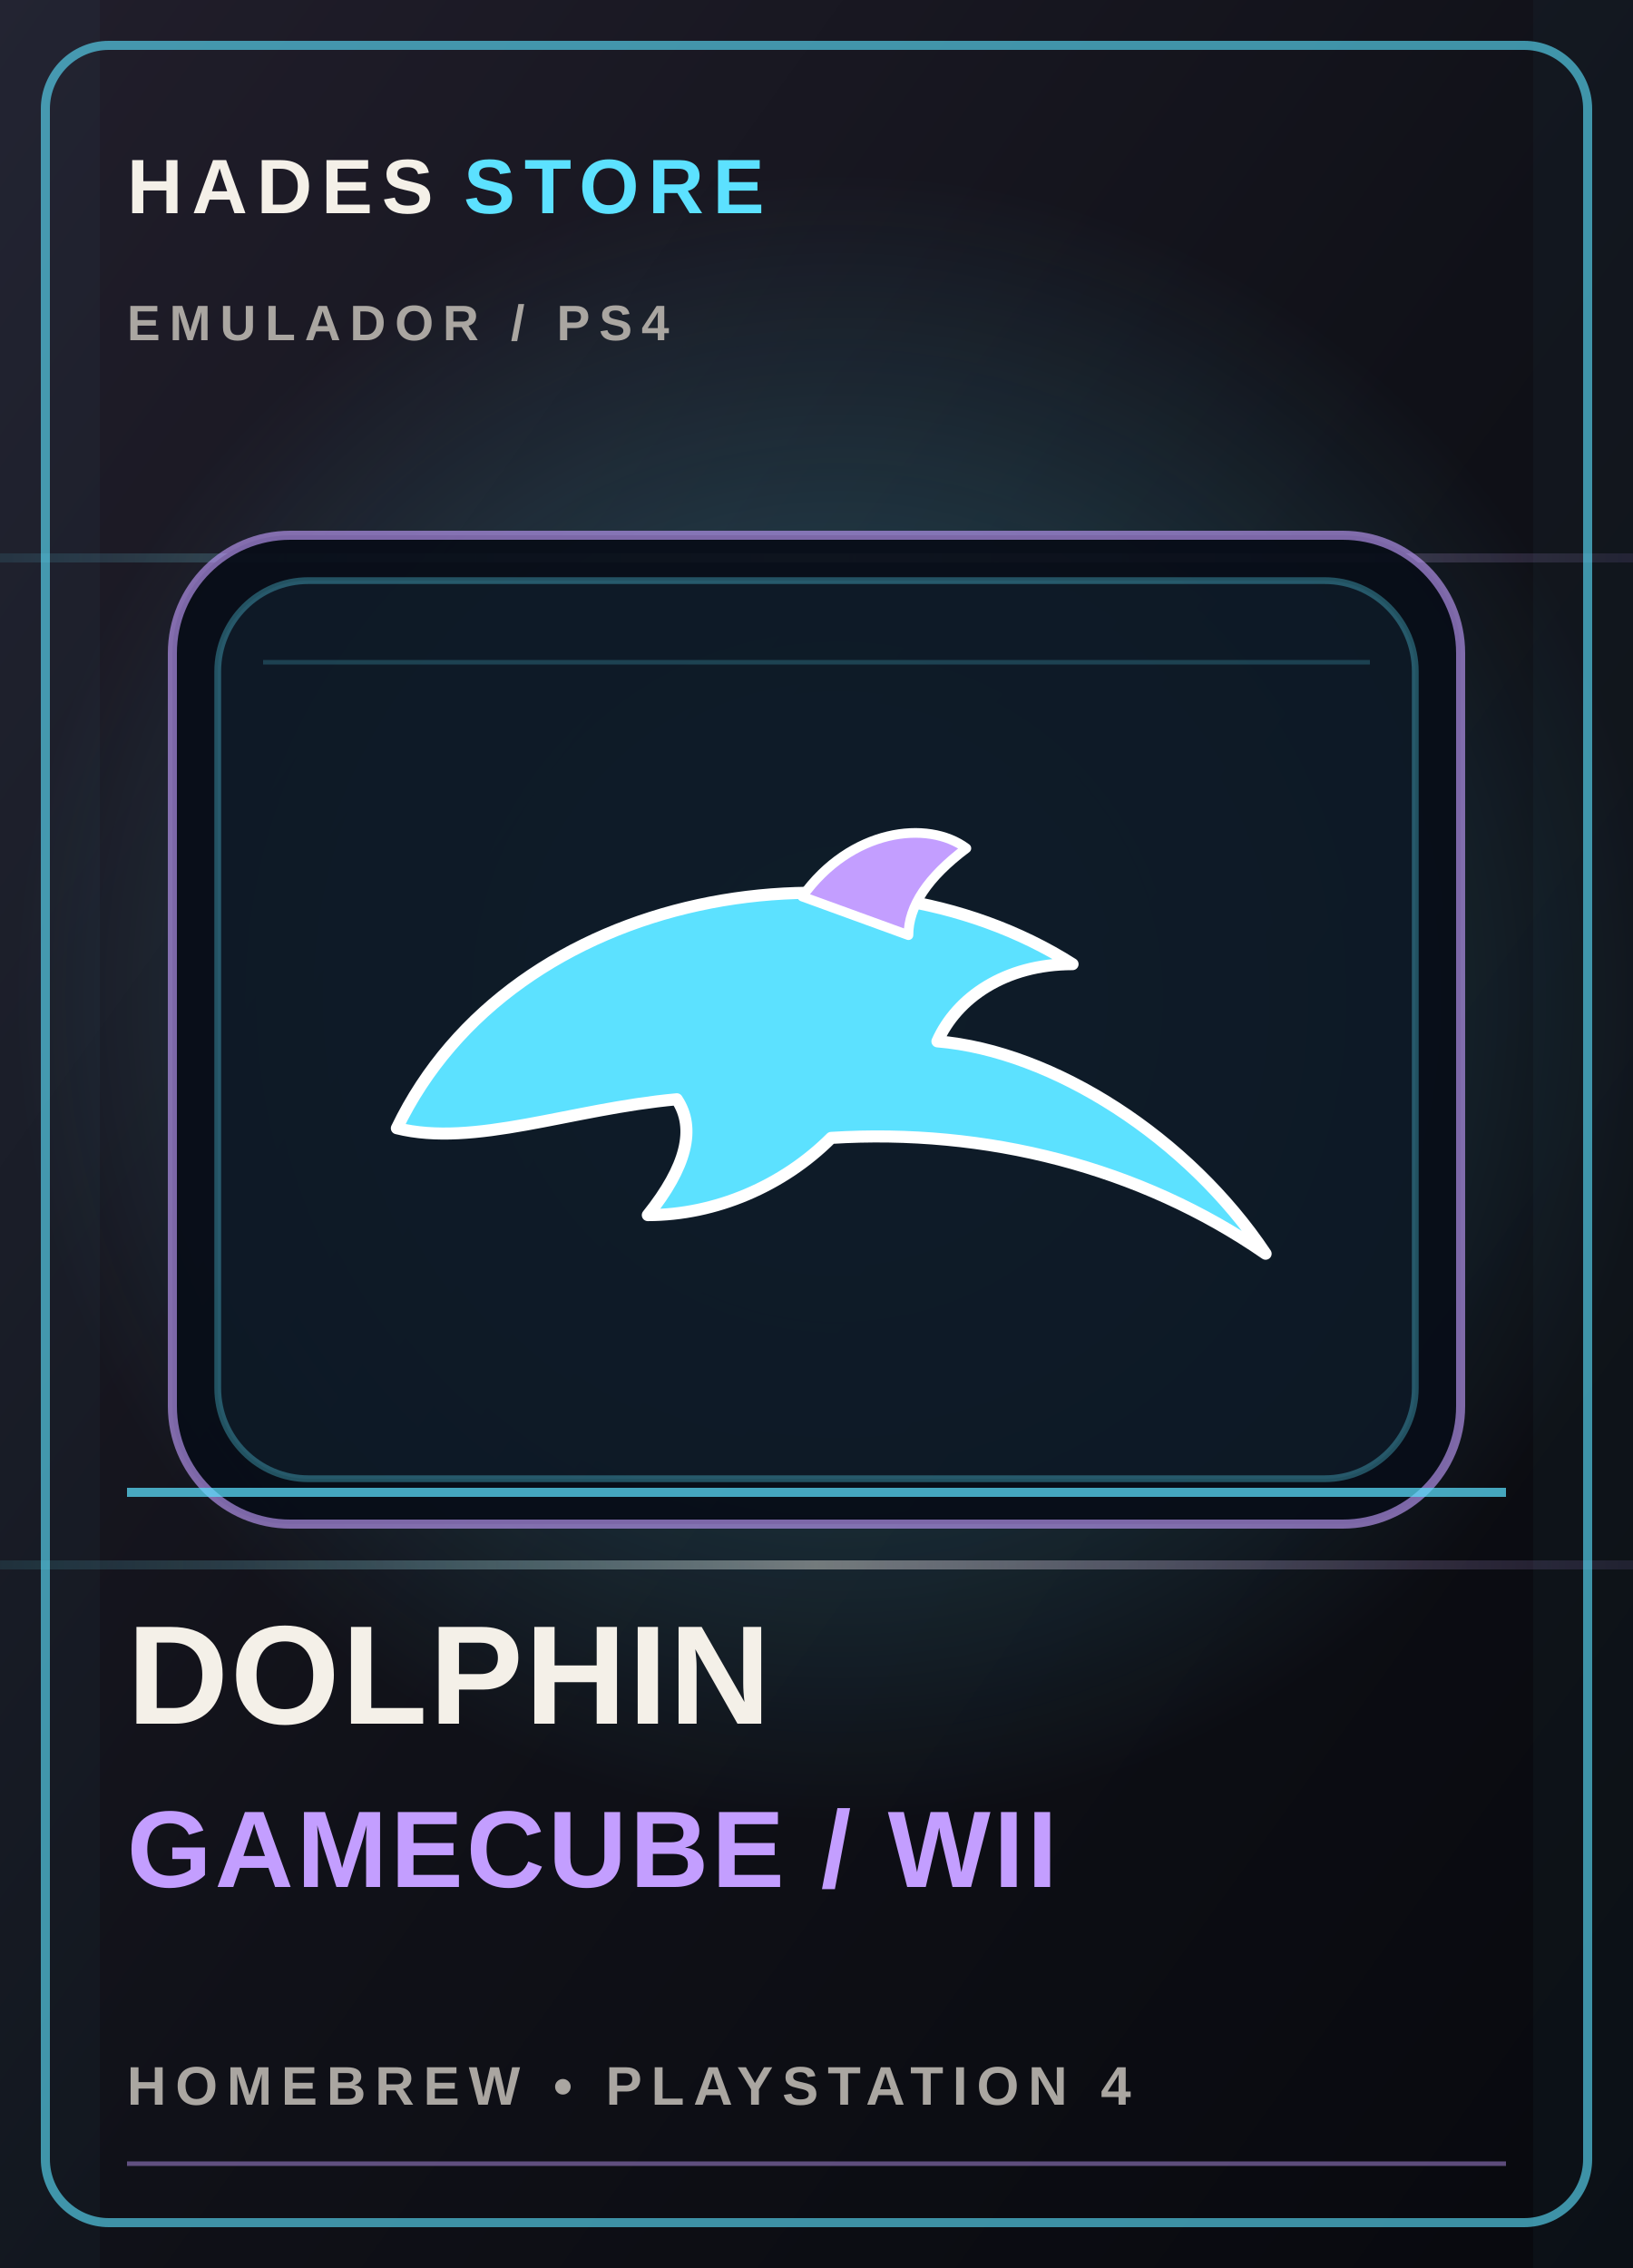
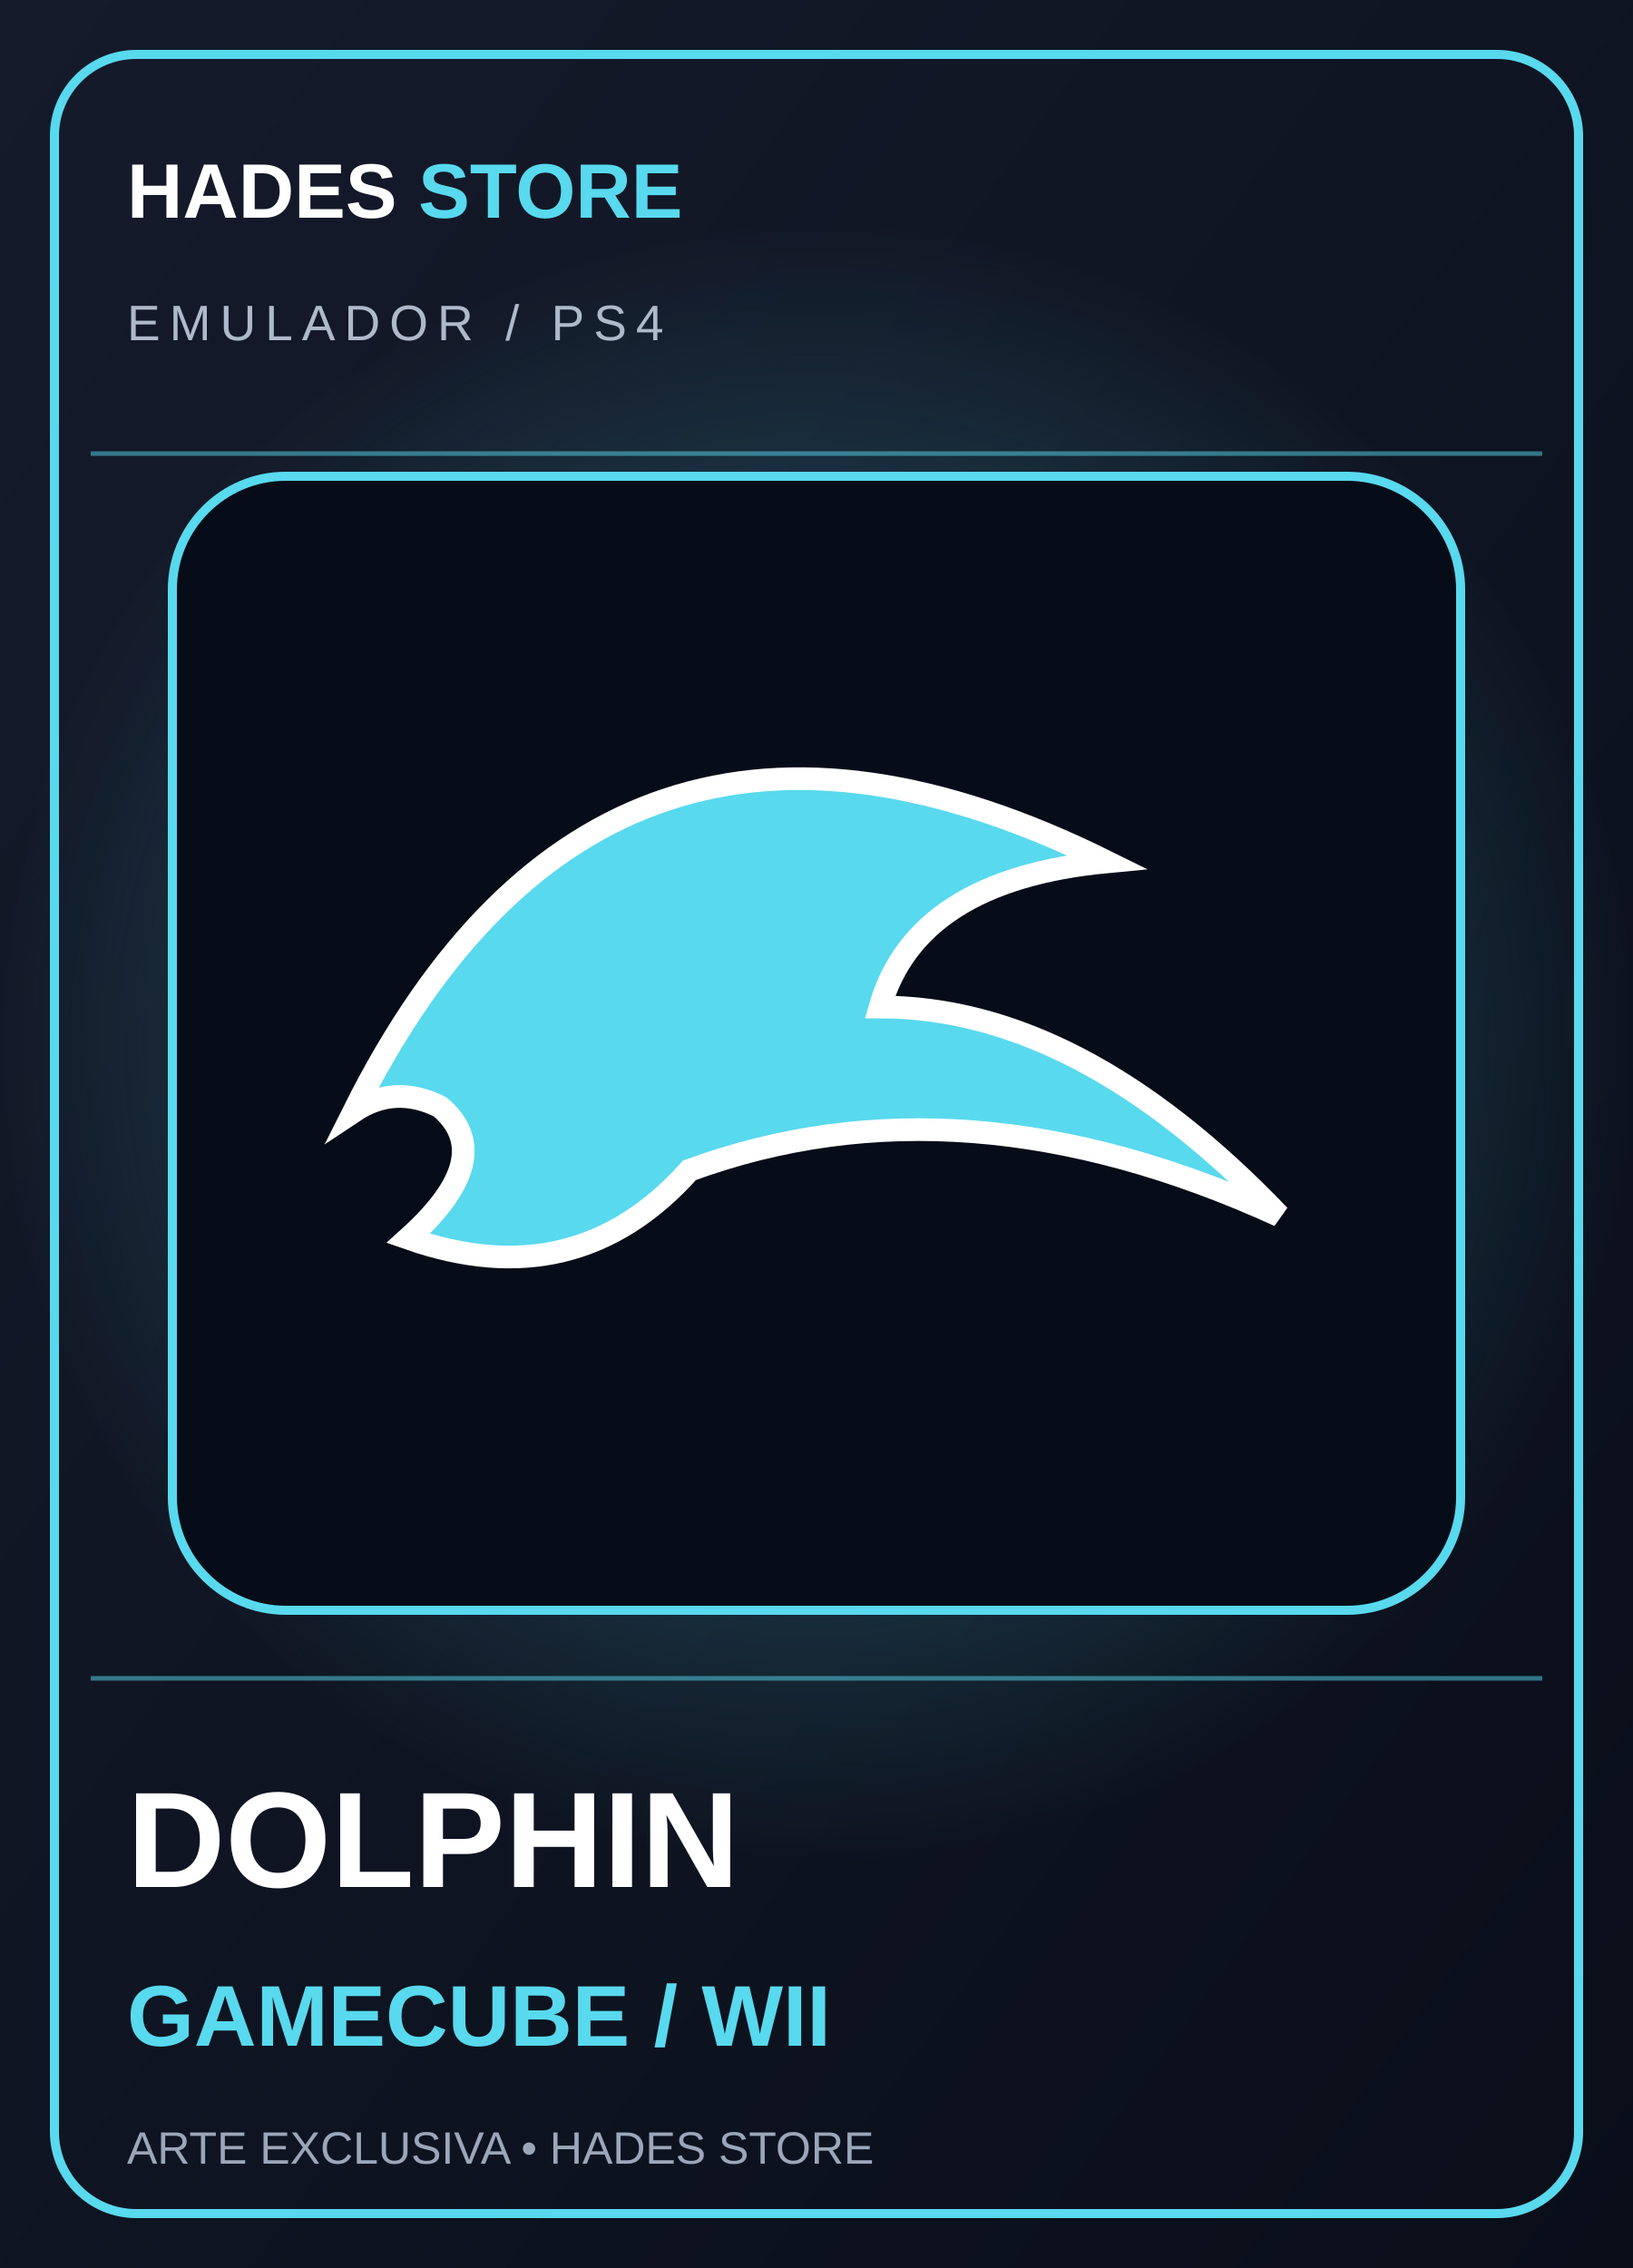
- <svg xmlns="http://www.w3.org/2000/svg" viewBox="0 0 360 500" role="img" aria-labelledby="title desc">
+ <svg xmlns="http://www.w3.org/2000/svg" viewBox="0 0 360 500" role="img" aria-label="DOLPHIN GAMECUBE / WII">
  <defs>
-     <linearGradient id="bg-cover-14" x1="0" y1="0" x2="1" y2="1">
-       <stop stop-color="#211e2b" />
-       <stop offset=".52" stop-color="#101118" />
-       <stop offset="1" stop-color="#08090e" />
+     <linearGradient id="b" x2="1" y2="1">
+       <stop stop-color="#151b2b" />
+       <stop offset="1" stop-color="#090e19" />
    </linearGradient>
-     <radialGradient id="glow-cover-14">
-       <stop stop-color="#5ce1ff" stop-opacity=".34" />
-       <stop offset="1" stop-color="#5ce1ff" stop-opacity="0" />
+     <radialGradient id="g">
+       <stop stop-color="#58d9ee" stop-opacity=".4" />
+       <stop offset="1" stop-color="#58d9ee" stop-opacity="0" />
    </radialGradient>
-     <linearGradient id="foil-cover-14" x1="0" y1="0" x2="1" y2="0">
-       <stop stop-color="#5ce1ff" stop-opacity=".1" />
-       <stop offset=".5" stop-color="#f4f0e8" stop-opacity=".42" />
-       <stop offset="1" stop-color="#c39eff" stop-opacity=".1" />
-     </linearGradient>
  </defs>
-   <rect width="360" height="500" fill="url(#bg-cover-14)" />
-   <circle cx="185" cy="220" r="183" fill="url(#glow-cover-14)" />
-   <path d="M0 123h360M0 345h360" stroke="url(#foil-cover-14)" stroke-width="2" />
-   <path d="M0 0h22v500H0zm338 0h22v500h-22z" fill="#5ce1ff" opacity=".035" />
-   <rect x="10" y="10" width="340" height="480" rx="14" fill="none" stroke="#5ce1ff" stroke-opacity=".62" stroke-width="2" />
-   <text x="28" y="47" fill="#f4f0e8" font-family="Arial,sans-serif" font-size="17" font-weight="800" letter-spacing="2">HADES <tspan fill="#5ce1ff">STORE</tspan>
+   <rect width="360" height="500" fill="url(#b)" />
+   <circle cx="180" cy="230" r="180" fill="url(#g)" />
+   <path d="M20 100h320M20 370h320" stroke="#58d9ee" opacity=".5" />
+   <rect x="12" y="12" width="336" height="476" rx="18" fill="none" stroke="#58d9ee" stroke-width="2" />
+   <text x="28" y="48" fill="#fff" font-family="Arial" font-size="17" font-weight="900">HADES <tspan fill="#58d9ee">STORE</tspan>
  </text>
-   <text x="28" y="75" fill="#aaa6a1" font-family="Arial,sans-serif" font-size="11" font-weight="700" letter-spacing="2">EMULADOR  /  PS4</text>
-   <rect x="38" y="118" width="284" height="218" rx="26" fill="#080d18" fill-opacity=".94" stroke="#c39eff" stroke-opacity=".62" stroke-width="2" />
-   <rect x="48" y="128" width="264" height="198" rx="20" fill="#5ce1ff" fill-opacity=".055" stroke="#5ce1ff" stroke-opacity=".32" stroke-width="1.5" />
-   <path d="M58 146h244" stroke="#5ce1ff" stroke-opacity=".2" stroke-width="1" />
-   <g color="#5ce1ff" transform="translate(180 227) scale(1.12) translate(-180 -227)">
-     <g transform="translate(86, 178) scale(0.95)">
-       <path d="M12 72 C 36 22, 108 10, 152 38 C 138 38, 128 45, 124 54 C 148 56, 176 74, 192 98 C 166 80, 134 72, 102 74 C 92 84, 78 90, 64 90 C 72 80, 74 72, 70 66 C 48 68, 28 76, 12 72 Z" fill="#5ce1ff" stroke="#ffffff" stroke-width="2.5" stroke-linejoin="round" />
-       <path d="M96 24 C 106 10, 122 8, 130 14 C 122 20, 118 26, 118 32 Z" fill="#c39eff" stroke="#ffffff" stroke-width="2" stroke-linejoin="round" />
-     </g>
-   </g>
-   <path d="M28 329h304" stroke="#5ce1ff" stroke-opacity=".72" stroke-width="2" />
-   <text x="28" y="380" fill="#f4f0e8" font-family="Arial,sans-serif" font-size="31" font-weight="900" letter-spacing=".4">DOLPHIN</text>
-   <text x="28" y="416" fill="#c39eff" font-family="Arial,sans-serif" font-size="24" font-weight="800" letter-spacing=".7">GAMECUBE / WII</text>
-   <text x="28" y="464" fill="#aaa6a1" font-family="Arial,sans-serif" font-size="12" font-weight="700" letter-spacing="2">HOMEBREW  •  PLAYSTATION 4</text>
-   <path d="M28 477h304" stroke="#c39eff" stroke-opacity=".45" />
+   <text x="28" y="75" fill="#aeb9ca" font-family="Arial" font-size="11" letter-spacing="2">EMULADOR / PS4</text>
+   <rect x="38" y="105" width="284" height="250" rx="25" fill="#070d18" stroke="#58d9ee" stroke-width="2" />
+   <path d="M78 245q55-110 166-55-42 4-50 32 44 0 88 46-70-32-130-10-25 28-62 15 20-18 7-29-10-5-19 1Z" fill="#58d9ee" stroke="#fff" stroke-width="5" />
+   <text x="28" y="416" fill="#fff" font-family="Arial" font-size="30" font-weight="900">DOLPHIN</text>
+   <text x="28" y="451" fill="#58d9ee" font-family="Arial" font-size="19" font-weight="800">GAMECUBE / WII</text>
+   <text x="28" y="477" fill="#9ba7b9" font-family="Arial" font-size="10">ARTE EXCLUSIVA • HADES STORE</text>
</svg>
